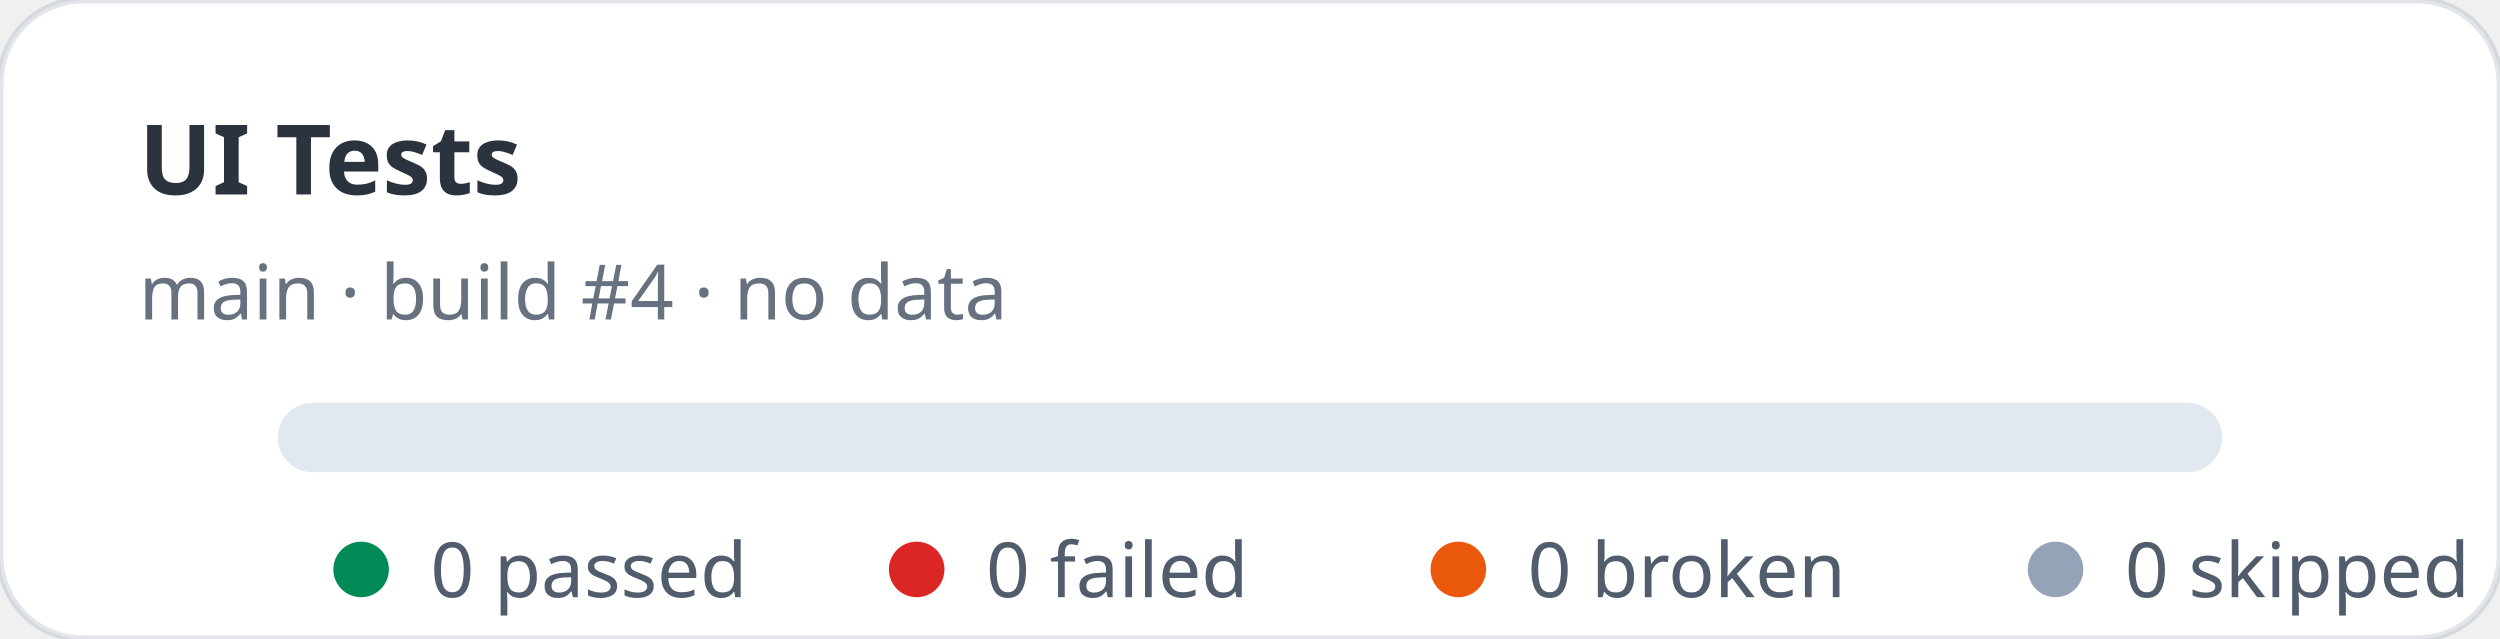
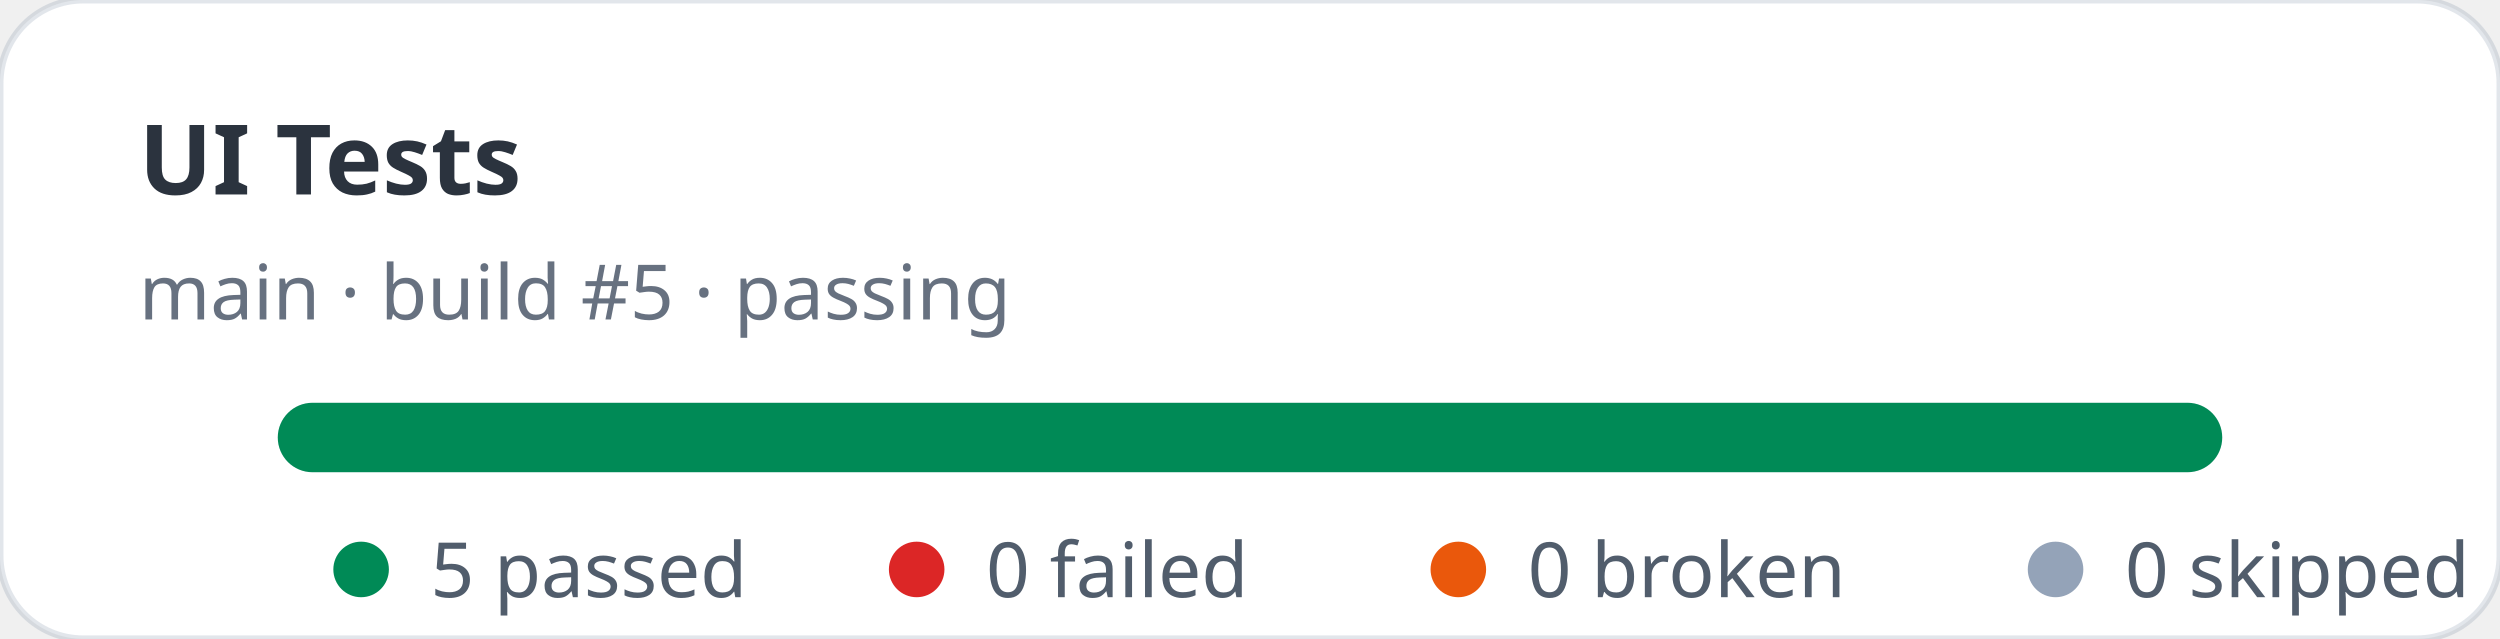
- <svg xmlns="http://www.w3.org/2000/svg" width="360" height="92" viewBox="0 0 360 92" role="img" aria-label="UI Tests stats: 0 passed, 0 failed">
+ <svg xmlns="http://www.w3.org/2000/svg" width="360" height="92" viewBox="0 0 360 92" role="img" aria-label="UI Tests stats: 5 passed, 0 failed">
  <rect width="360" height="92" rx="12" fill="#ffffff" stroke="rgba(11,48,86,0.12)" />
  <text x="20" y="28" fill="rgba(1,10,24,0.83)" font-family="ui-sans-serif,system-ui,sans-serif" font-size="14" font-weight="700">UI Tests</text>
-   <text x="20" y="46" fill="rgba(2,19,44,0.6)" font-family="ui-sans-serif,system-ui,sans-serif" font-size="11">main · build #4 · no data</text>
+   <text x="20" y="46" fill="rgba(2,19,44,0.6)" font-family="ui-sans-serif,system-ui,sans-serif" font-size="11">main · build #5 · passing</text>
  <rect x="40" y="58" width="280" height="10" rx="5" fill="#e2e8f0" />
+   <rect x="40" y="58" width="280" height="10" rx="5" fill="#008a56" />
  <g font-family="ui-sans-serif,system-ui,sans-serif" font-size="11" fill="rgba(1,18,40,0.68)">
    <circle cx="52" cy="82" r="4" fill="#008a56" />
-     <text x="62" y="86">0 passed</text>
+     <text x="62" y="86">5 passed</text>
    <circle cx="132" cy="82" r="4" fill="#dc2626" />
    <text x="142" y="86">0 failed</text>
    <circle cx="210" cy="82" r="4" fill="#ea580c" />
    <text x="220" y="86">0 broken</text>
    <circle cx="296" cy="82" r="4" fill="#94a3b8" />
    <text x="306" y="86">0 skipped</text>
  </g>
</svg>
